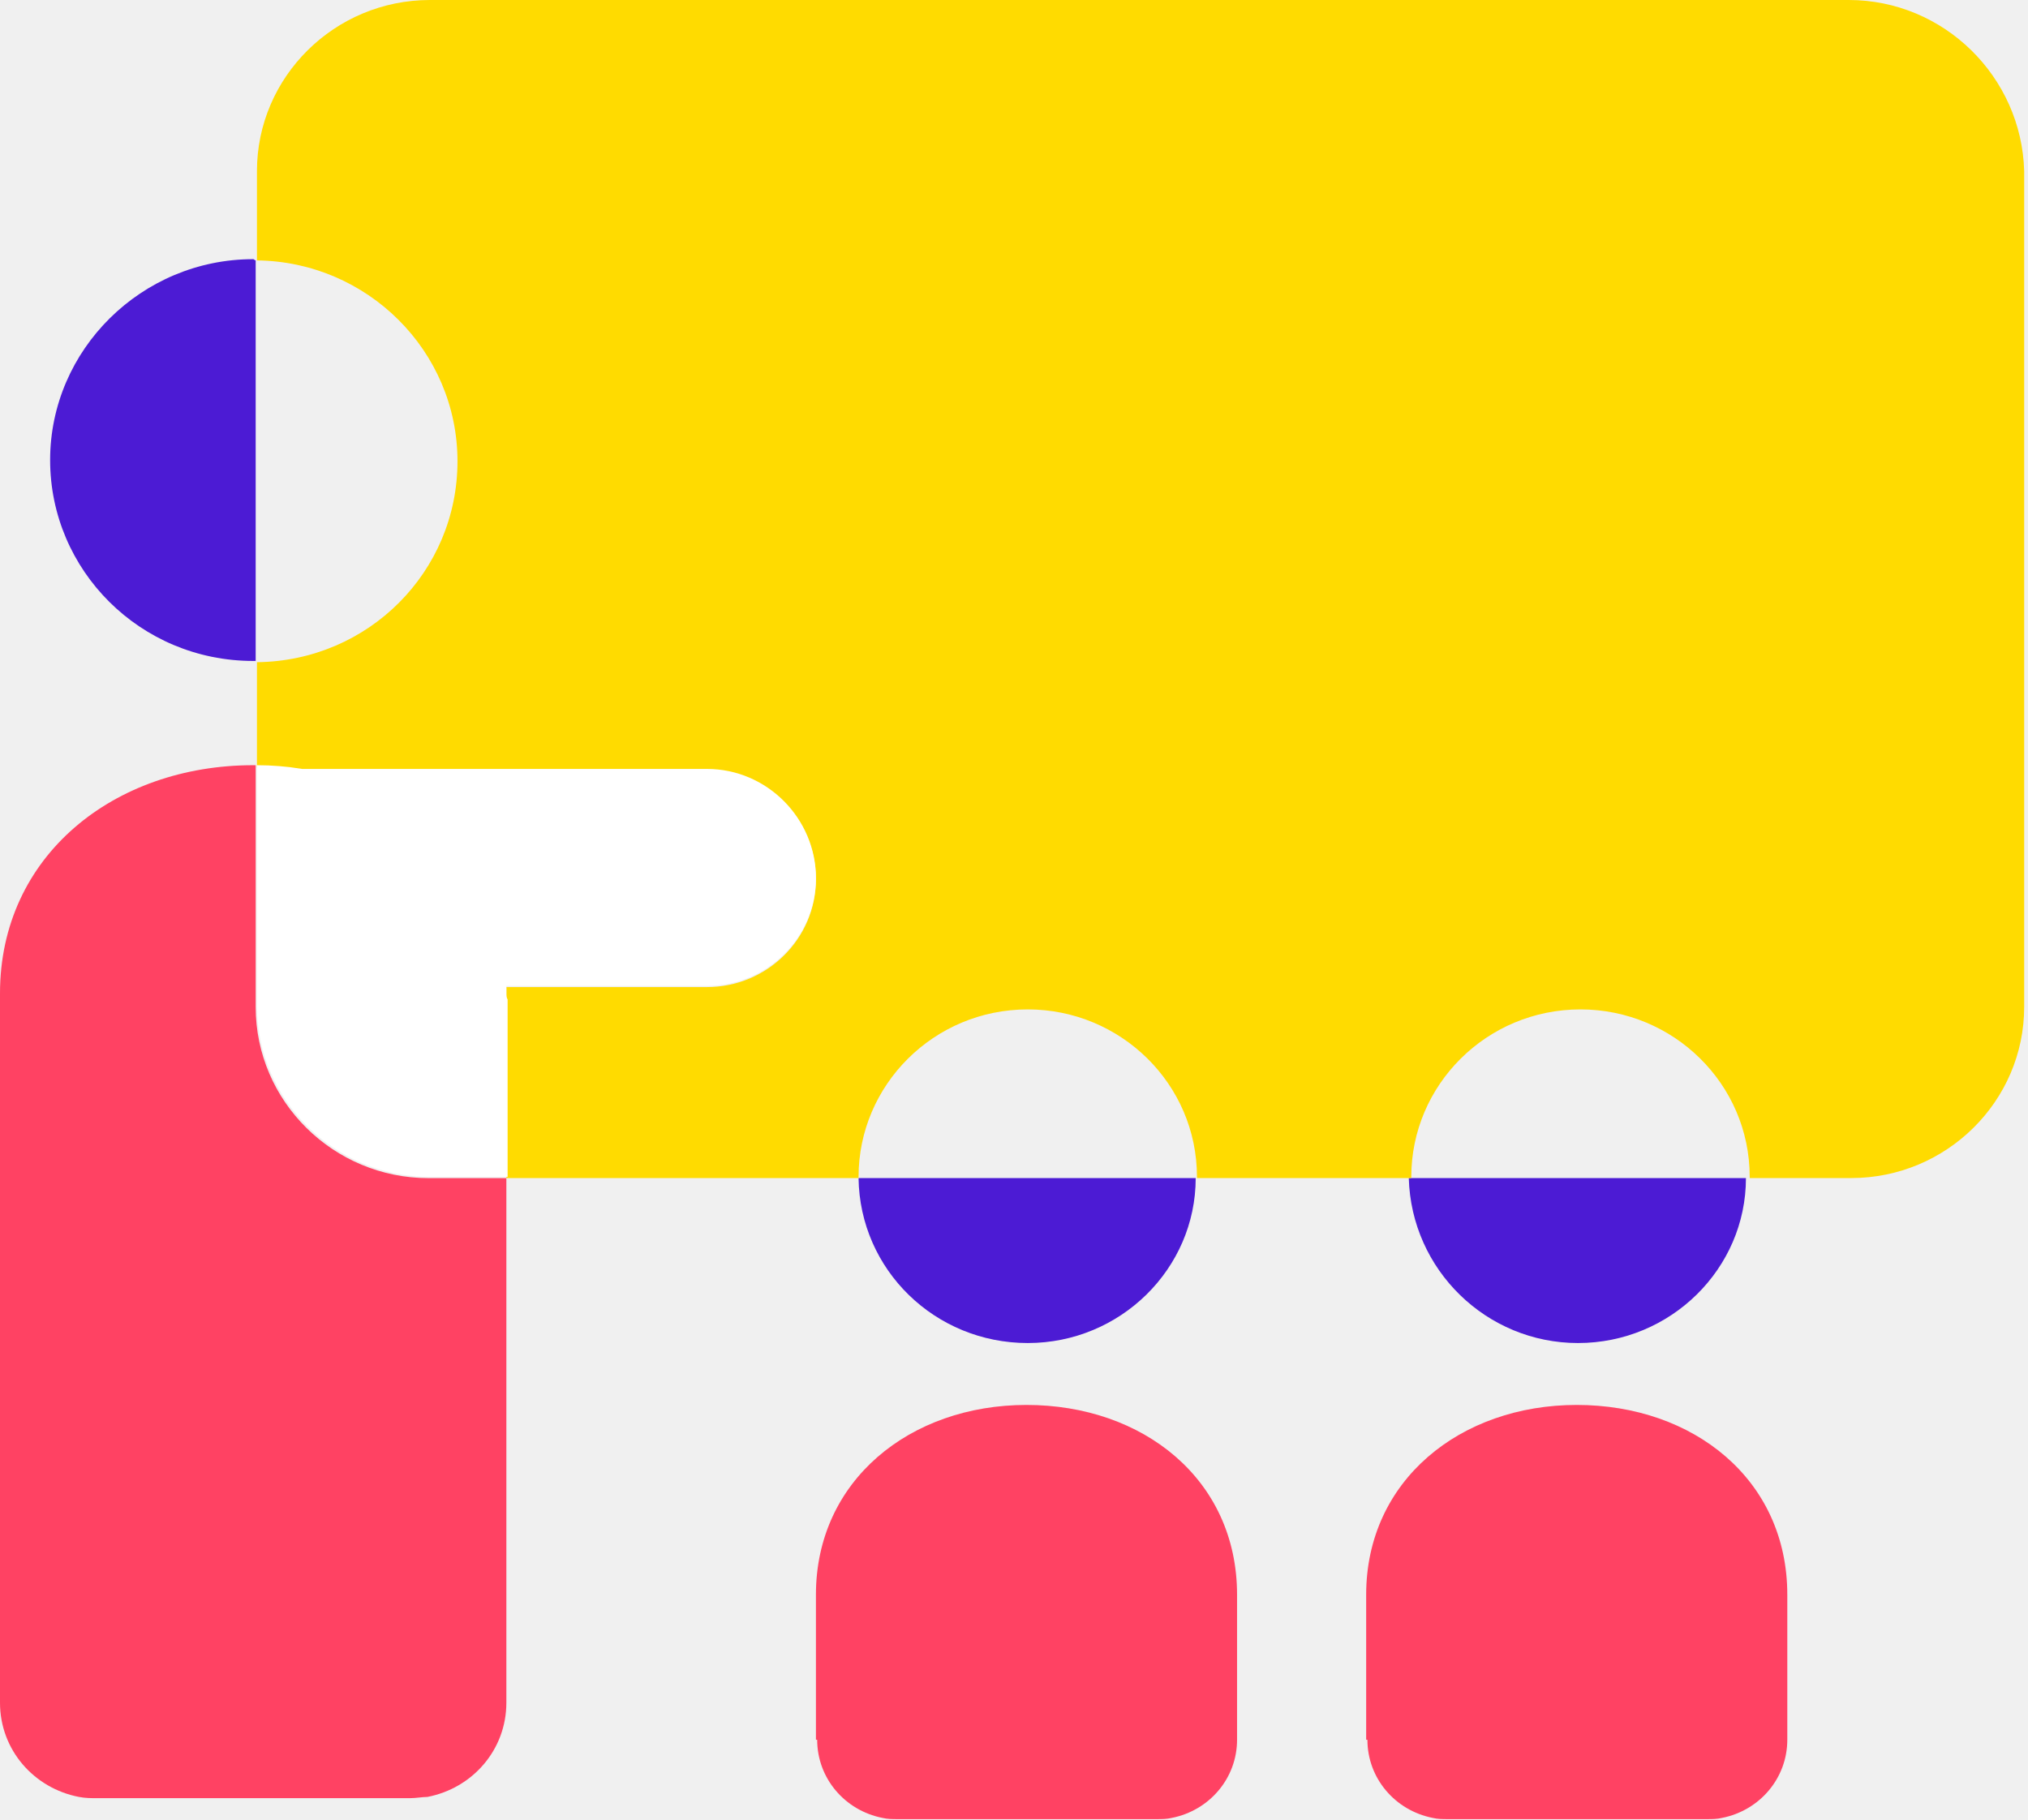
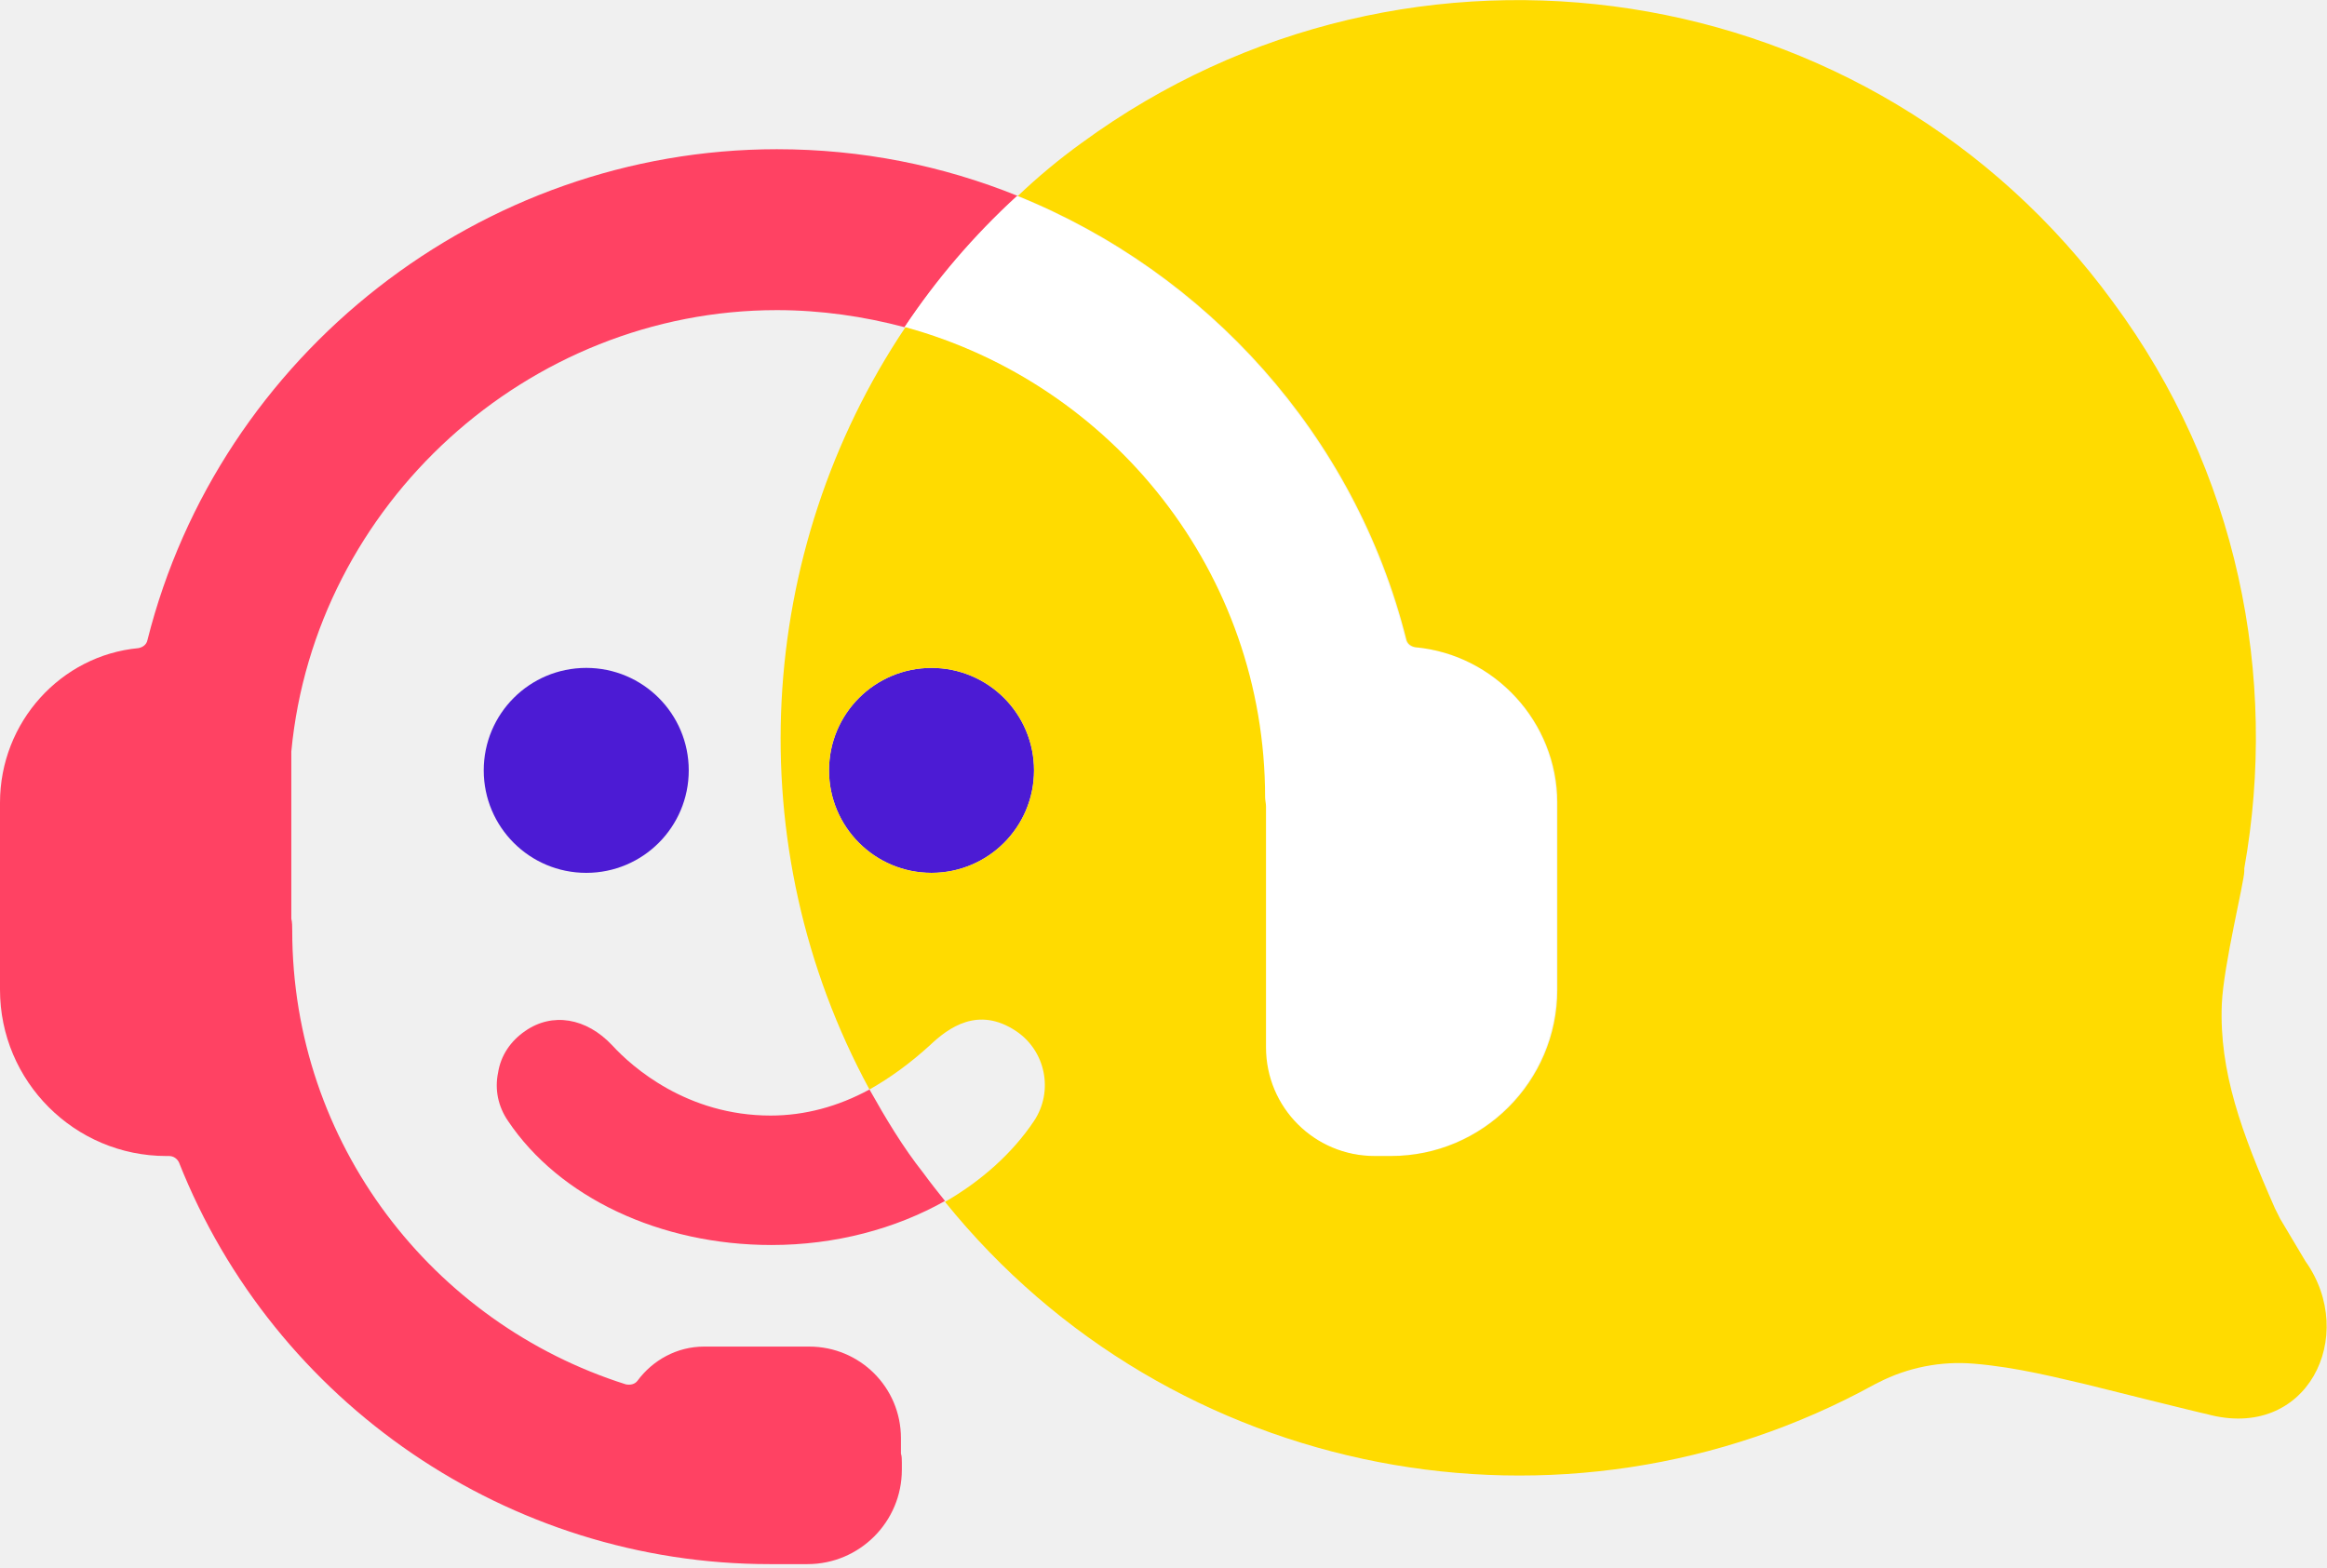
- <svg xmlns="http://www.w3.org/2000/svg" width="370" height="332" viewBox="0 0 370 332" fill="none">
-   <path d="M149.091 317.469C149.091 324.484 154.122 330.367 160.982 331.725C161.897 331.951 162.811 331.951 163.726 331.951H171.73H203.057H211.061C211.976 331.951 212.89 331.951 213.805 331.725C220.665 330.367 225.696 324.484 225.696 317.469V291.673C225.696 291.446 225.696 291.22 225.696 290.994C225.696 269.949 208.546 256.372 187.279 256.372C166.013 256.372 148.863 270.175 148.863 290.994C148.863 291.22 148.863 291.446 148.863 291.673V317.469H149.091Z" fill="#FF4263" />
-   <path d="M249.48 317.469C249.48 324.484 254.511 330.367 261.371 331.725C262.286 331.951 263.201 331.951 264.115 331.951H272.119H303.447H311.45C312.365 331.951 313.279 331.951 314.194 331.725C321.054 330.367 326.085 324.484 326.085 317.469V291.673C326.085 291.446 326.085 291.22 326.085 290.994C326.085 269.949 308.935 256.372 287.668 256.372C266.402 256.372 249.252 270.175 249.252 290.994C249.252 291.22 249.252 291.446 249.252 291.673V317.469H249.48Z" fill="#FF4263" />
-   <path d="M187.509 245.076C204.431 245.076 218.151 231.499 218.151 214.98H156.639C156.867 231.726 170.588 245.076 187.509 245.076Z" fill="#4C1BD4" />
-   <path d="M287.898 245.076C304.82 245.076 318.54 231.499 318.54 214.98H257.028C257.485 231.726 271.205 245.076 287.898 245.076Z" fill="#4C1BD4" />
-   <path d="M337.29 0H78.435C61.056 0 46.879 14.03 46.879 31.227V47.52C67.002 47.746 83.466 64.039 83.466 84.178C83.466 104.317 67.23 120.61 46.879 120.836V140.071C49.623 140.071 52.595 140.297 55.111 140.749H128.971C139.947 140.749 148.865 149.574 148.865 160.436C148.865 171.298 139.947 180.123 128.971 180.123H92.384C92.384 180.576 92.384 181.028 92.384 181.481C92.384 181.707 92.384 182.16 92.384 182.386V214.971H156.64V214.745C156.64 198 170.36 184.196 187.511 184.196C204.432 184.196 218.381 197.773 218.381 214.745V214.971H257.484V214.745C257.484 198 271.204 184.196 288.354 184.196C305.276 184.196 319.225 197.773 319.225 214.745V214.971H337.747C355.126 214.971 369.303 200.941 369.303 183.744V31.227C368.846 14.03 354.669 0 337.29 0Z" fill="#FFDB00" />
-   <path d="M46.19 47.293C25.838 47.293 9.145 63.812 9.145 83.951C9.145 104.091 25.609 120.609 46.19 120.609C46.418 120.609 46.418 120.609 46.647 120.609V47.519C46.418 47.519 46.418 47.293 46.19 47.293Z" fill="#4C1BD4" />
-   <path d="M46.649 183.758V139.633C46.42 139.633 46.42 139.633 46.191 139.633C20.809 139.633 0 156.152 0 181.269C0 181.496 0 181.948 0 182.174V310.704C0 319.303 6.174 326.318 14.406 327.902C15.55 328.128 16.693 328.128 17.608 328.128H27.44H64.942H74.775C75.918 328.128 77.062 327.902 77.977 327.902C86.209 326.318 92.383 319.303 92.383 310.704V214.986H78.205C60.826 214.986 46.649 200.956 46.649 183.758Z" fill="#FF4263" />
-   <path d="M92.384 181.269C92.384 180.817 92.384 180.364 92.384 179.912H128.971C139.947 179.912 148.865 171.086 148.865 160.225C148.865 149.363 139.947 140.312 128.971 140.312H55.111C52.367 139.859 49.623 139.633 46.878 139.633V183.532C46.878 200.73 61.056 214.759 78.435 214.759H92.612V182.401C92.384 181.948 92.384 181.722 92.384 181.269Z" fill="white" />
+ <svg xmlns="http://www.w3.org/2000/svg" width="380" height="256" viewBox="0 0 380 256" fill="none">
+   <g clip-path="url(#clip0)">
+     <path d="M141.986 177.96C136.847 180.75 131.414 182.218 125.835 182.218C112.179 182.218 103.223 174.289 99.992 170.765C95.734 166.213 90.155 165.332 85.75 168.416C83.4 170.031 81.785 172.38 81.345 175.17C80.757 177.96 81.345 180.75 82.96 183.099C91.329 195.58 107.774 203.362 125.981 203.362C136.406 203.362 146.244 200.719 154.32 196.167C153.145 194.699 151.971 193.23 150.796 191.615C147.419 187.357 144.629 182.658 141.986 177.96Z" fill="#FF4263" />
+     <path d="M95.734 142.574C104.985 142.574 112.473 135.085 112.473 125.835C112.473 116.584 104.985 109.096 95.734 109.096C86.484 109.096 78.995 116.584 78.995 125.835C78.995 135.085 86.484 142.574 95.734 142.574Z" fill="#4C1BD4" />
+     <path d="M152.117 109.096C142.867 109.096 135.379 116.584 135.379 125.835C135.379 135.085 142.867 142.574 152.117 142.574C161.368 142.574 168.856 135.085 168.856 125.835C168.856 116.584 161.368 109.096 152.117 109.096Z" fill="#4C1BD4" />
+     <path d="M166.213 32.009C153.879 27.017 140.665 24.374 126.862 24.374C78.555 24.374 35.827 57.852 24.08 104.544C23.933 105.278 23.346 105.719 22.612 105.866C9.985 107.04 0 117.906 0 131.121V161.662C0 176.638 12.187 188.825 27.164 188.825H27.604C28.338 188.825 28.926 189.266 29.22 189.853C44.784 229.204 83.107 255.487 125.688 255.487H131.855C140.371 255.487 147.272 248.586 147.272 240.07V238.895C147.272 238.454 147.272 237.867 147.125 237.427C147.125 237.133 147.125 236.986 147.125 236.692V235.518V234.93C147.125 226.561 140.371 219.954 132.148 219.954H114.969C110.564 219.954 106.6 222.156 104.104 225.533C103.663 226.121 102.929 226.267 102.195 226.121C70.626 216.136 47.72 186.77 47.72 151.971C47.72 151.383 47.72 150.649 47.573 150.062V122.898V122.751C51.391 82.373 86.19 50.657 126.862 50.657C134.057 50.657 141.105 51.685 147.713 53.447C152.998 45.665 159.165 38.47 166.213 32.009Z" fill="#FF4263" />
+     <path d="M206.445 130.24C206.445 130.68 206.445 131.267 206.592 131.708V171.059C206.592 180.896 214.521 188.825 224.359 188.825H227.002C241.979 188.825 254.166 176.638 254.166 161.662V131.121C254.166 117.906 244.034 106.893 230.966 105.719C230.232 105.719 229.645 105.131 229.498 104.397C221.128 71.067 196.901 44.49 166.067 32.009C159.019 38.47 152.852 45.665 147.713 53.447C181.631 62.697 206.445 93.532 206.445 130.24Z" fill="white" />
+     <path d="M376.476 206.005L372.365 199.104C372.071 198.516 371.777 197.929 371.484 197.342C366.051 185.008 362.38 175.023 362.821 164.011C363.114 157.55 366.492 144.042 366.492 142.28C366.492 142.133 366.492 141.986 366.492 141.839C372.071 110.564 365.464 76.94 345.054 49.335C305.85 -4.405 230.379 -16.005 176.638 23.346C172.968 25.989 169.444 28.926 166.213 32.009C197.048 44.49 221.275 71.066 229.645 104.397C229.791 105.131 230.379 105.572 231.113 105.719C244.034 106.893 254.312 117.906 254.312 131.121V161.661C254.312 176.638 242.125 188.825 227.148 188.825H224.505C214.668 188.825 206.739 180.896 206.739 171.059V131.708C206.739 131.267 206.592 130.68 206.592 130.24C206.592 93.532 181.631 62.697 147.859 53.447C123.339 90.008 120.402 138.168 141.986 177.96C145.363 176.051 148.594 173.702 151.824 170.765C154.907 167.828 159.753 164.304 165.92 168.416C170.765 171.646 172.087 178.253 168.856 183.099C165.332 188.385 160.193 192.937 154.32 196.314C191.175 241.978 255.487 254.019 306.144 226.121L306.731 225.827C311.577 223.331 317.009 222.303 322.295 222.743C329.49 223.331 336.097 225.093 340.649 226.121C340.649 226.121 360.031 230.966 360.325 230.966C376.77 235.518 385.139 218.192 376.476 206.005ZM152.117 142.573C142.867 142.573 135.379 135.085 135.379 125.835C135.379 116.584 142.867 109.096 152.117 109.096C161.368 109.096 168.856 116.584 168.856 125.835C168.856 135.085 161.368 142.573 152.117 142.573Z" fill="#FFDB00" />
+   </g>
+   <defs>
+     <clipPath id="clip0">
+       <rect width="380" height="255.487" fill="white" />
+     </clipPath>
+   </defs>
</svg>
